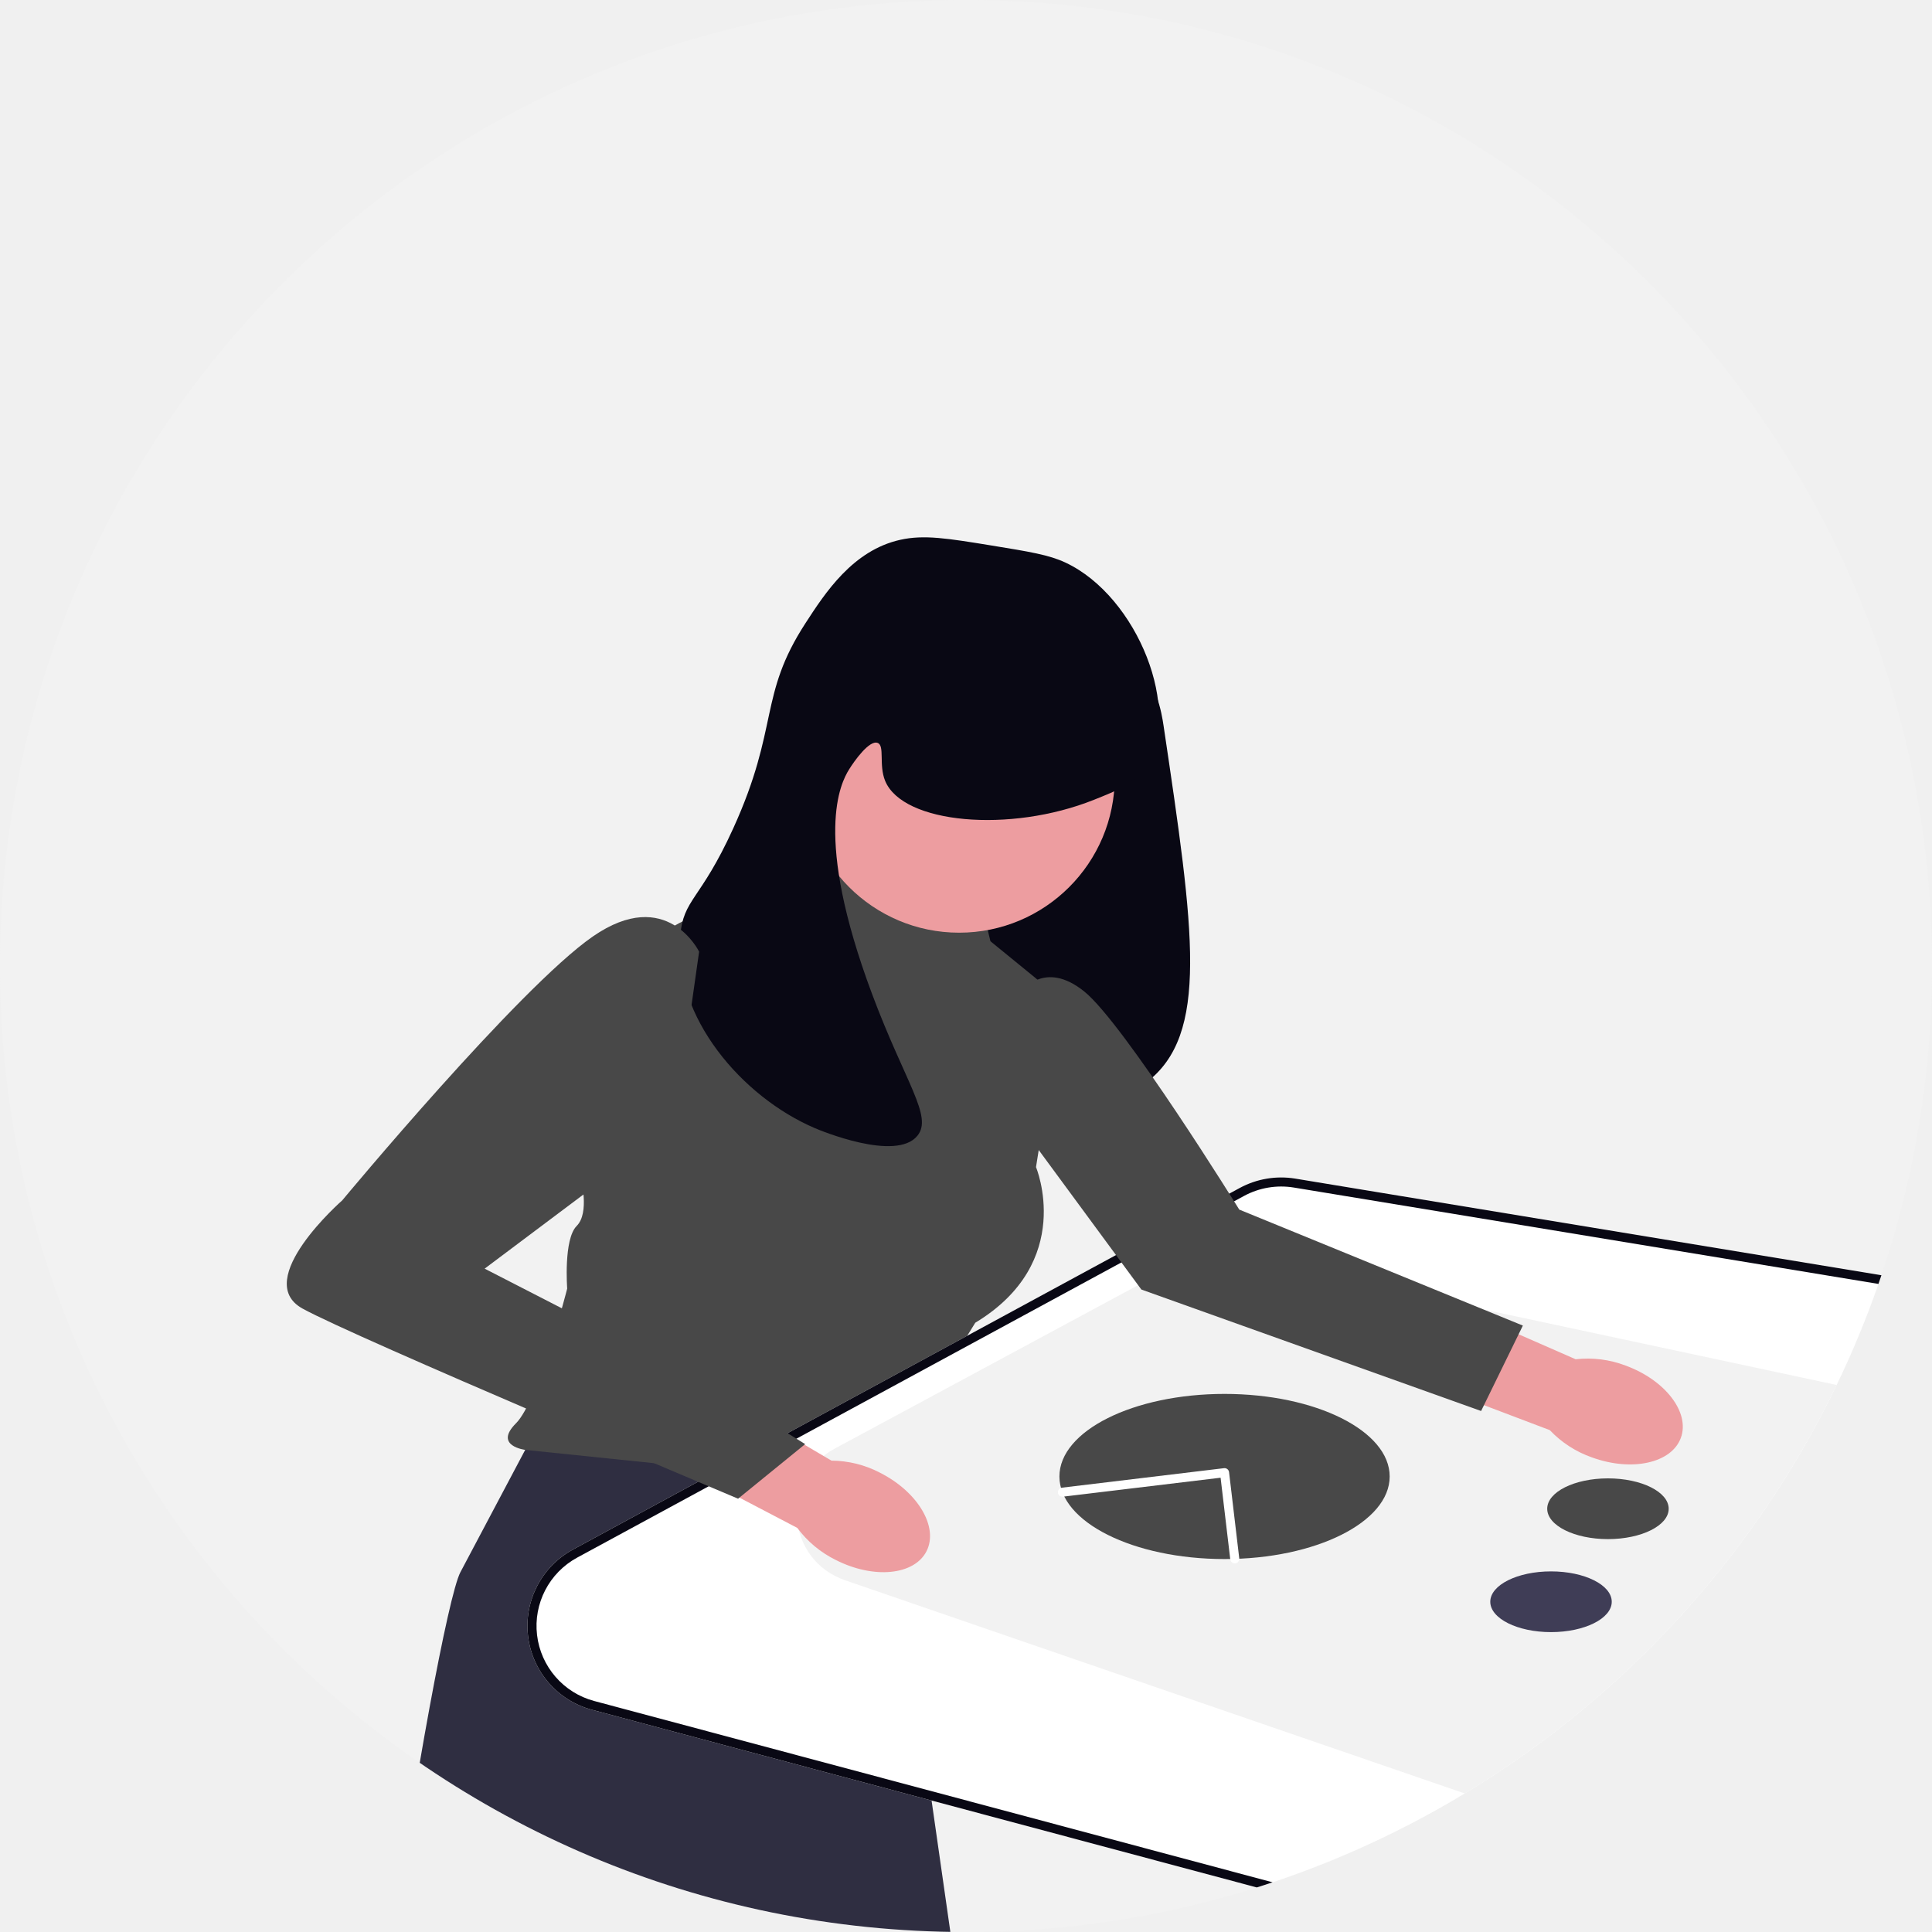
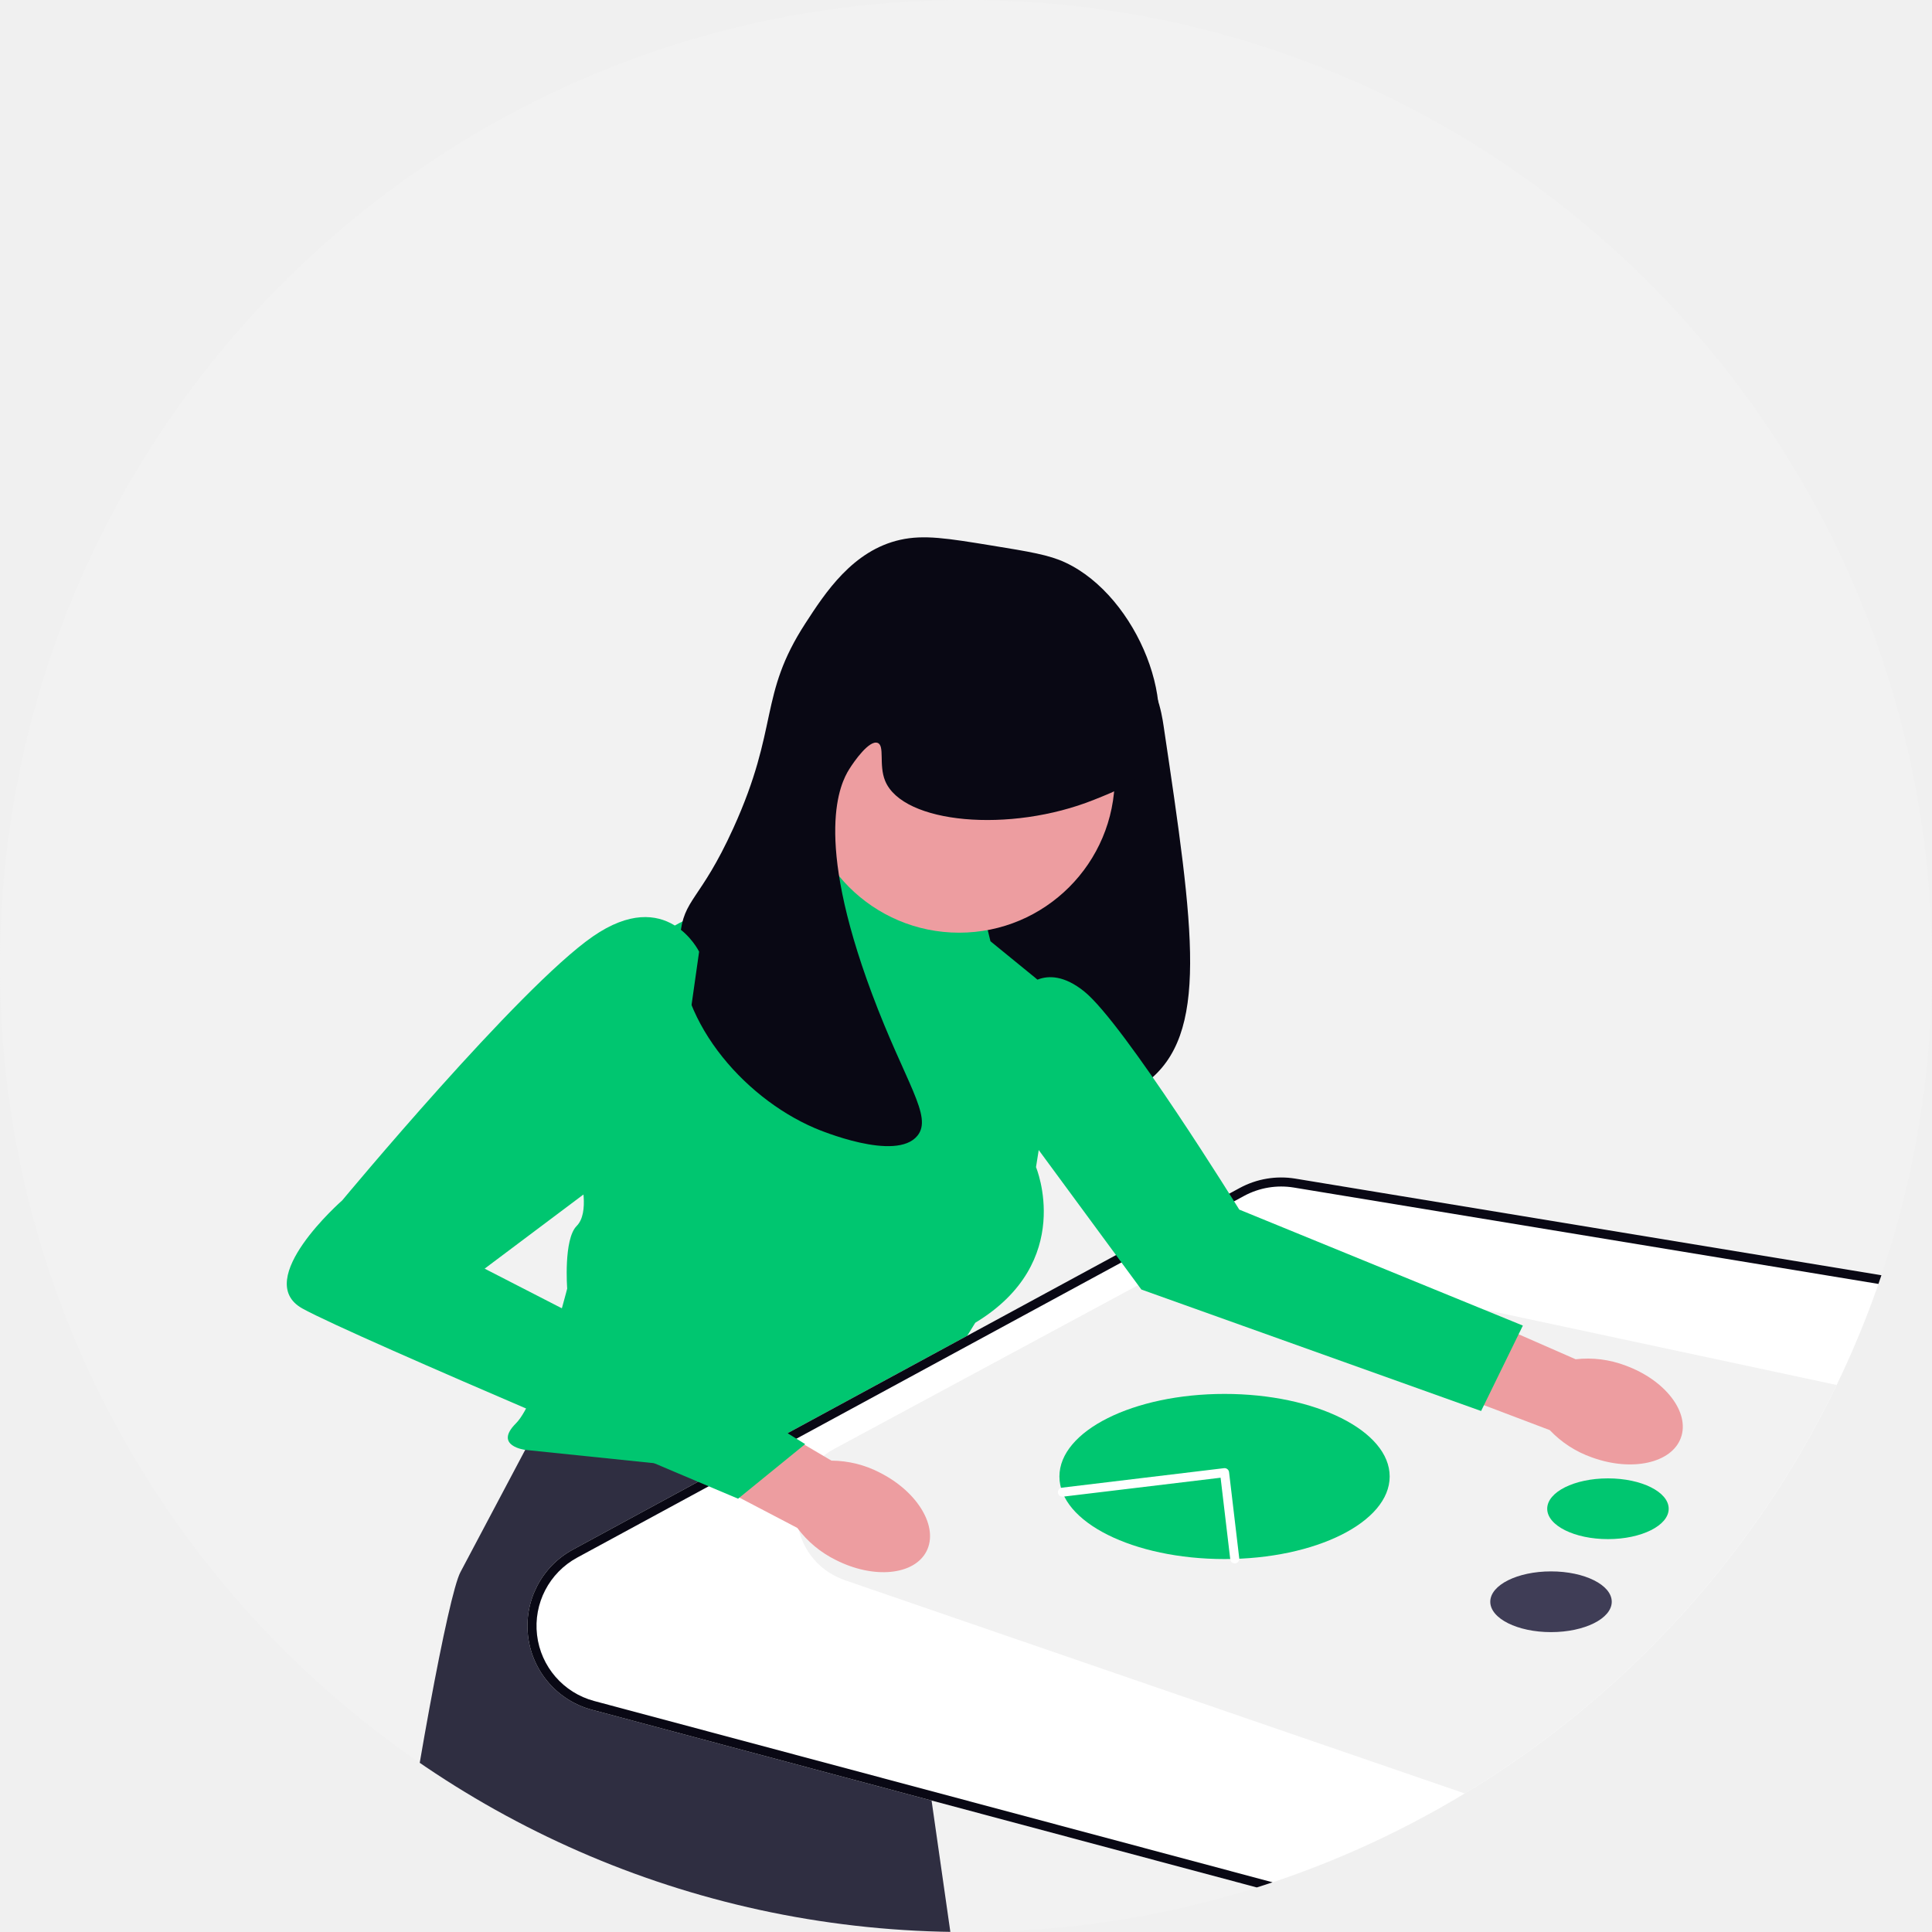
<svg xmlns="http://www.w3.org/2000/svg" width="640" height="640" viewBox="0 0 640 640" role="img" artist="Katerina Limpitsouni" source="https://undraw.co/">
  <defs>
-     <clipPath id="a-4342">
+     <clipPath id="a-82">
      <circle cx="320" cy="320" r="320" transform="translate(10854 -10709)" fill="none" stroke="#707070" stroke-width="1" />
    </clipPath>
  </defs>
  <g transform="translate(-685 -115)">
    <circle cx="320" cy="320" r="320" transform="translate(685 115)" fill="#f2f2f2" />
-     <g transform="translate(-10169 10824)" clip-path="url(#a-4342)">
+     <g transform="translate(-10169 10824)" clip-path="url(#a-82)">
      <g transform="translate(9973 -10818)">
        <path d="M265.123,161.609c6.564-1.071,13.708,6.781,16.691,10.06,7.965,8.755,9.628,18.941,10.271,23.264,10.15,68.226,15.224,102.338-5.778,118.2-19.96,15.079-56.443,11.035-63.555-2.515-2.77-5.278-.454-10.8,3.21-21.378,6.771-19.548,10.763-39.922,16.691-59.731,13.537-45.232,12.4-66.262,22.469-67.9Z" transform="translate(974.366 154.5)" fill="#090814" />
        <path d="M88.8,416.253,57.519,475.3c-7.986,15.074-45.777,247.272-28.971,250.2l72.8,2.415,30.2,1.585,31.046.447,76.954,2.553L196.321,430.085,88.8,416.253Z" transform="translate(976 154.5)" fill="#2f2e41" />
-         <path d="M165.826,243.032l62.246,2.515L233.1,266.3l14.99,12.229a19.968,19.968,0,0,1,7.1,18.609l-7,43.983s13.2,31.437-20.12,51.557l-33.324,54.072L79.059,434.8s-10.689-1.258-3.144-8.8,16.976-44.641,16.976-44.641-1.257-16.348,3.144-20.749,1.337-15.719,1.337-15.719l17.9-66.175a29.573,29.573,0,0,1,28.546-21.85h19.852l2.154-13.832Z" transform="translate(976 154.5)" fill="#484848" />
+         <path d="M165.826,243.032l62.246,2.515L233.1,266.3l14.99,12.229a19.968,19.968,0,0,1,7.1,18.609l-7,43.983s13.2,31.437-20.12,51.557l-33.324,54.072L79.059,434.8s-10.689-1.258-3.144-8.8,16.976-44.641,16.976-44.641-1.257-16.348,3.144-20.749,1.337-15.719,1.337-15.719l17.9-66.175a29.573,29.573,0,0,1,28.546-21.85h19.852l2.154-13.832Z" transform="translate(976 154.5)" fill="#00c670" />
        <path d="M644.667,666.158,101.049,520.871a28.742,28.742,0,0,1-6.282-53.033L315.691,348.022a28.866,28.866,0,0,1,18.378-3.094l365.157,60.2a28.743,28.743,0,0,1,23.469,34.192l-42.462,204.9a28.791,28.791,0,0,1-28.072,22.928A29.01,29.01,0,0,1,644.667,666.158Z" transform="translate(976 154.5)" fill="#fff" />
        <path d="M644.667,666.158,101.049,520.871a28.742,28.742,0,0,1-6.282-53.033L315.691,348.022a28.866,28.866,0,0,1,18.378-3.094l365.157,60.2a28.743,28.743,0,0,1,23.469,34.192l-42.462,204.9a28.791,28.791,0,0,1-28.072,22.928A29.01,29.01,0,0,1,644.667,666.158Zm54.07-258.071-365.157-60.2a25.857,25.857,0,0,0-16.459,2.771L96.2,470.475a25.742,25.742,0,0,0,5.625,47.5L645.442,663.26A25.744,25.744,0,0,0,677.3,643.613l42.462-204.9a25.742,25.742,0,0,0-21.02-30.622l.244-1.48Z" transform="translate(976 154.5)" fill="#090814" />
        <path d="M619.761,464.494l-48.48,122.332A23.871,23.871,0,0,1,541.323,600.6L184.988,478c-19.675-6.77-21.874-33.718-3.555-43.587l114.675-61.781a23.871,23.871,0,0,1,16.314-2.328l290.14,62.053a23.871,23.871,0,0,1,17.2,32.137Z" transform="translate(976 154.5)" fill="#f2f2f2" />
        <circle cx="51.557" cy="51.557" r="51.557" transform="translate(1147.171 314.852)" fill="#ed9da0" />
        <path d="M233.417,135.2c-14.516-2.366-22.311-3.637-30.18-1.886-15.763,3.507-24.907,17.6-31.437,27.665-15.617,24.07-8.556,34.186-23.892,67.9-11,24.188-16.548,23.189-17.6,35.839-2.219,26.554,20.369,53.116,44.641,63.5,1.621.694,26.845,11.249,33.952,2.515,5.21-6.4-3.994-17.423-15.09-47.156-19.511-52.281-10.292-69.754-7.545-74.192,1.735-2.8,6.685-9.774,9.431-8.8,2.484.879.334,7.259,2.515,12.575,5.844,14.243,41.363,17.406,69.162,6.288,8.2-3.279,13.228-5.291,16.976-10.689,12.716-18.315-2.465-56.7-26.407-67.9-5.447-2.549-11.805-3.586-24.521-5.659Z" transform="translate(976 154.5)" fill="#090814" />
        <path d="M196.554,442.382c12.539,6.36,19.422,17.986,15.373,25.965s-17.494,9.29-30.037,2.926a35.187,35.187,0,0,1-12.772-10.632l-52.79-27.619,13.489-24.5,50.609,29.829a35.19,35.19,0,0,1,16.128,4.028Z" transform="translate(976 154.5)" fill="#ed9da0" />
        <path d="M443.448,406.845c13.209,4.818,21.43,15.538,18.363,23.944s-16.26,11.313-29.473,6.491a35.188,35.188,0,0,1-13.95-9.031l-55.709-21.12L373.146,381.2l53.808,23.573A35.19,35.19,0,0,1,443.448,406.845Z" transform="translate(976 154.5)" fill="#ed9da0" />
-         <path d="M136.589,269.754s-10.689-22.006-35.21-5.03-82.995,87.4-82.995,87.4-30.18,26.407-13.2,35.839,144.316,63,144.316,63l22.221-18.082-33.742-20.925-72.435-37.2L128.383,327.6l8.206-57.845Z" transform="translate(976 154.5)" fill="#484848" />
-         <path d="M243.477,282.958s7.481-10.689,20.717,0,51.33,72.235,51.33,72.235l93.944,38.425-13.832,28.294-112.546-40.24-49.042-66.647,9.431-32.066Z" transform="translate(976 154.5)" fill="#484848" />
+         <path d="M136.589,269.754s-10.689-22.006-35.21-5.03-82.995,87.4-82.995,87.4-30.18,26.407-13.2,35.839,144.316,63,144.316,63l22.221-18.082-33.742-20.925-72.435-37.2L128.383,327.6l8.206-57.845Z" transform="translate(976 154.5)" fill="#00c670" />
+         <path d="M243.477,282.958s7.481-10.689,20.717,0,51.33,72.235,51.33,72.235l93.944,38.425-13.832,28.294-112.546-40.24-49.042-66.647,9.431-32.066Z" transform="translate(976 154.5)" fill="#00c670" />
        <g transform="translate(-88.759 -20.435)">
-           <ellipse cx="20.12" cy="10.06" rx="20.12" ry="10.06" transform="translate(1482.294 619.167)" fill="#484848" />
+           <ellipse cx="20.12" cy="10.06" rx="20.12" ry="10.06" transform="translate(1482.294 619.167)" fill="#00c670" />
          <ellipse cx="20.12" cy="10.06" rx="20.12" ry="10.06" transform="translate(1463.432 649.976)" fill="#3f3d56" />
-           <ellipse cx="54.701" cy="27.351" rx="54.701" ry="27.351" transform="translate(1320.705 591.188)" fill="#484848" />
+           <ellipse cx="54.701" cy="27.351" rx="54.701" ry="27.351" transform="translate(1320.705 591.188)" fill="#00c670" />
          <path d="M402.787,492.835a1.369,1.369,0,0,0,.178-.011,1.5,1.5,0,0,0,1.313-1.666L400.9,462.6a1.5,1.5,0,0,0-1.669-1.312l-53.709,6.459a1.5,1.5,0,0,0,.358,2.979l52.217-6.279,3.205,27.062A1.5,1.5,0,0,0,402.787,492.835Z" transform="translate(976 154.5)" fill="#fff" />
        </g>
      </g>
    </g>
  </g>
</svg>
